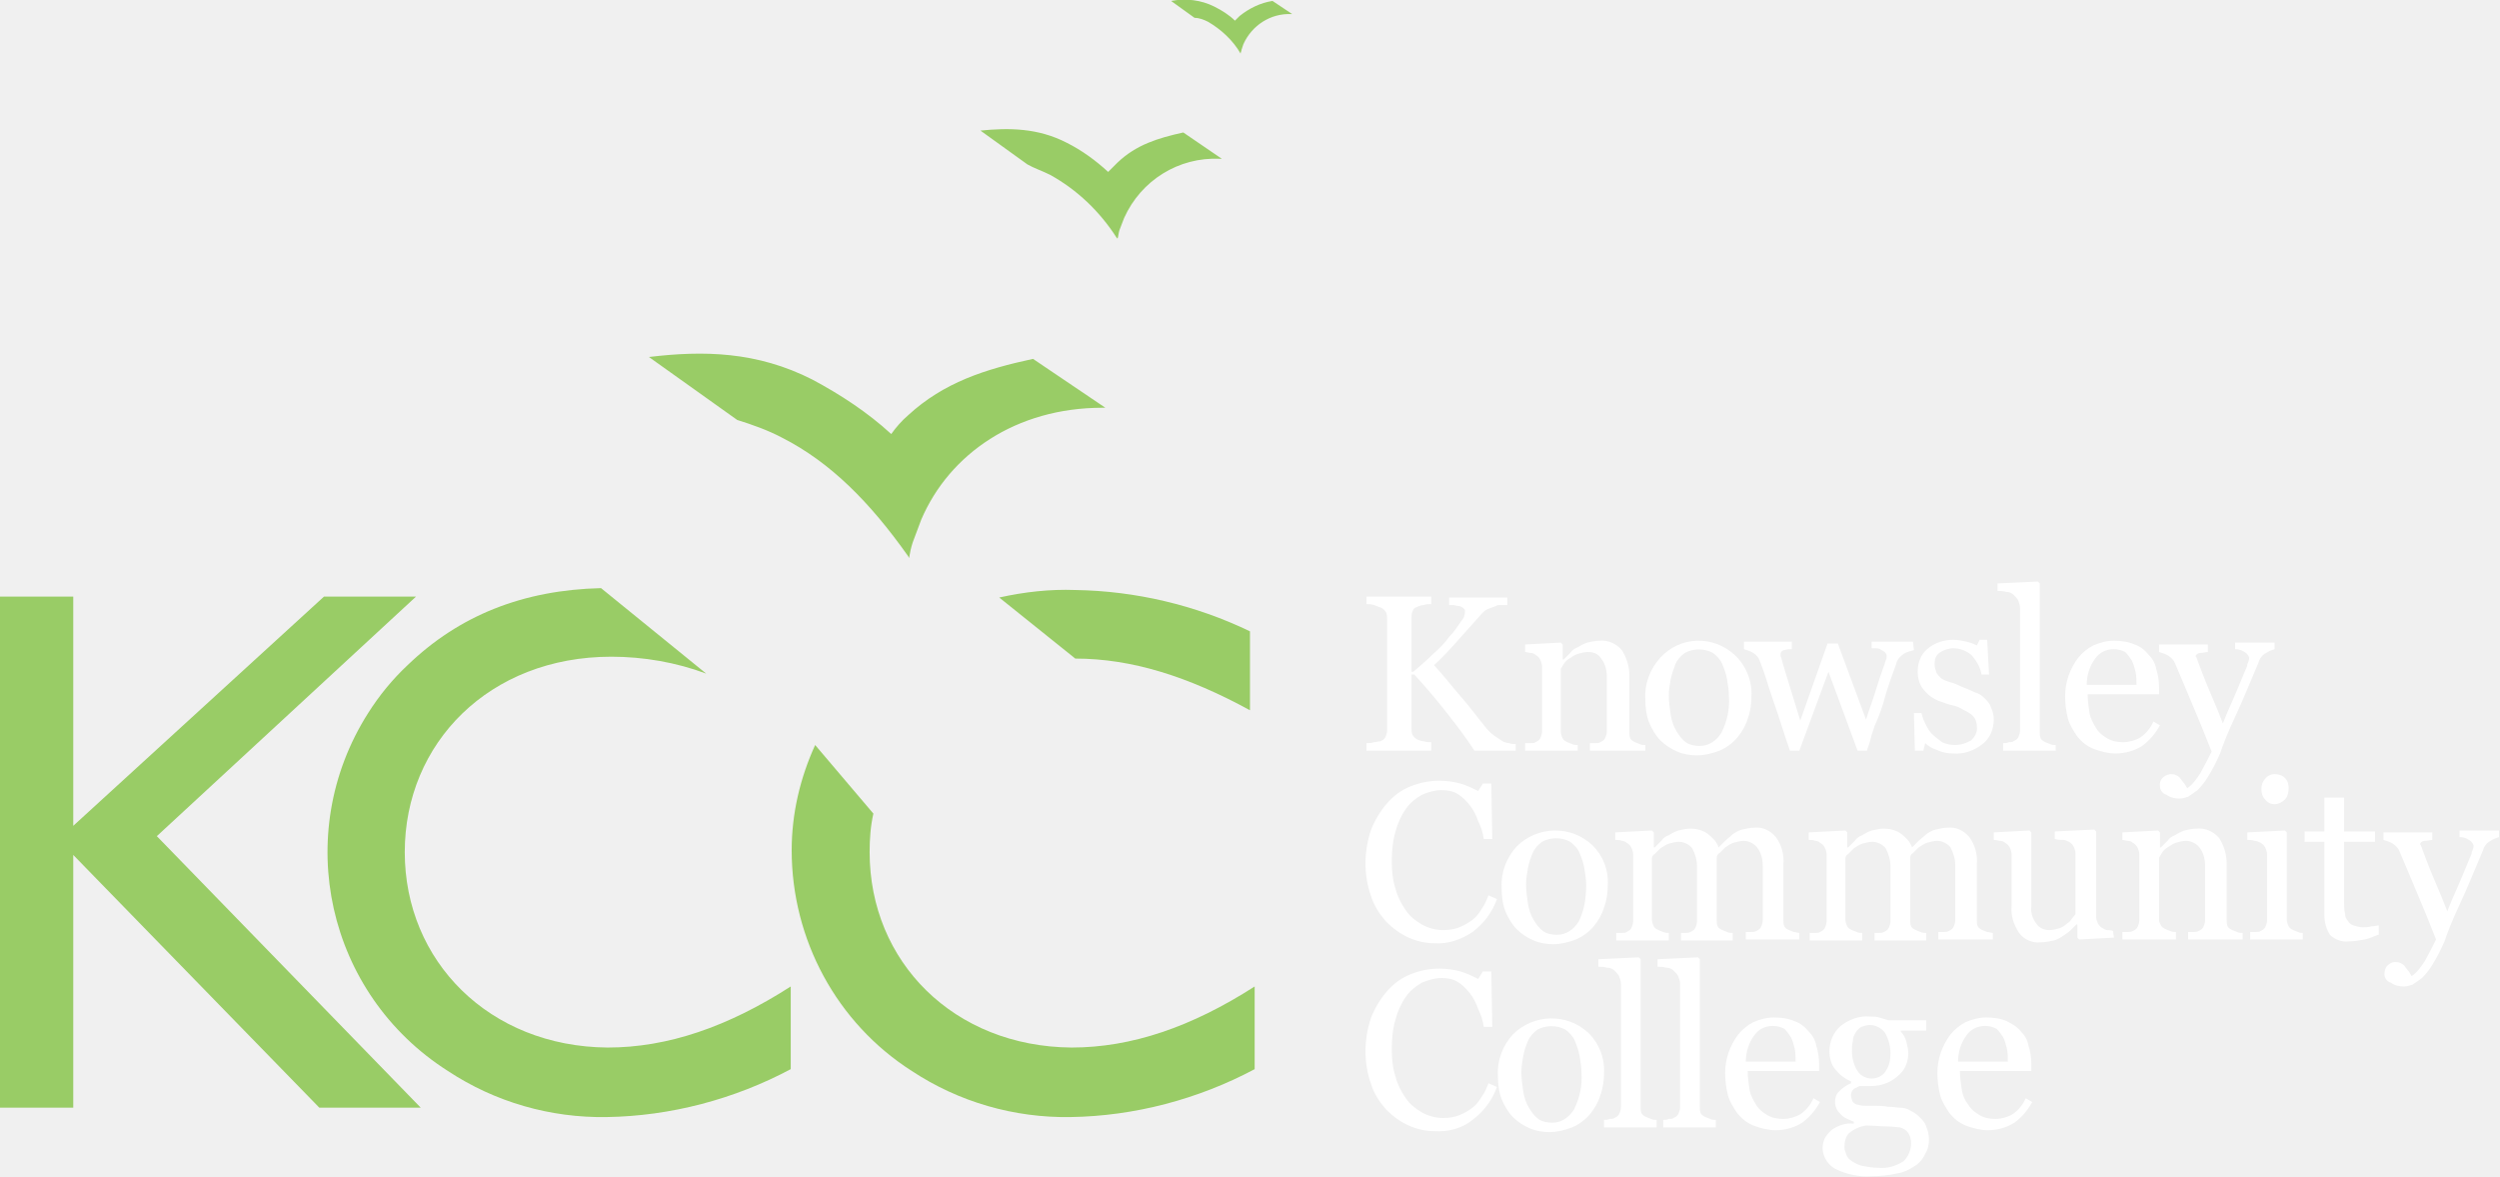
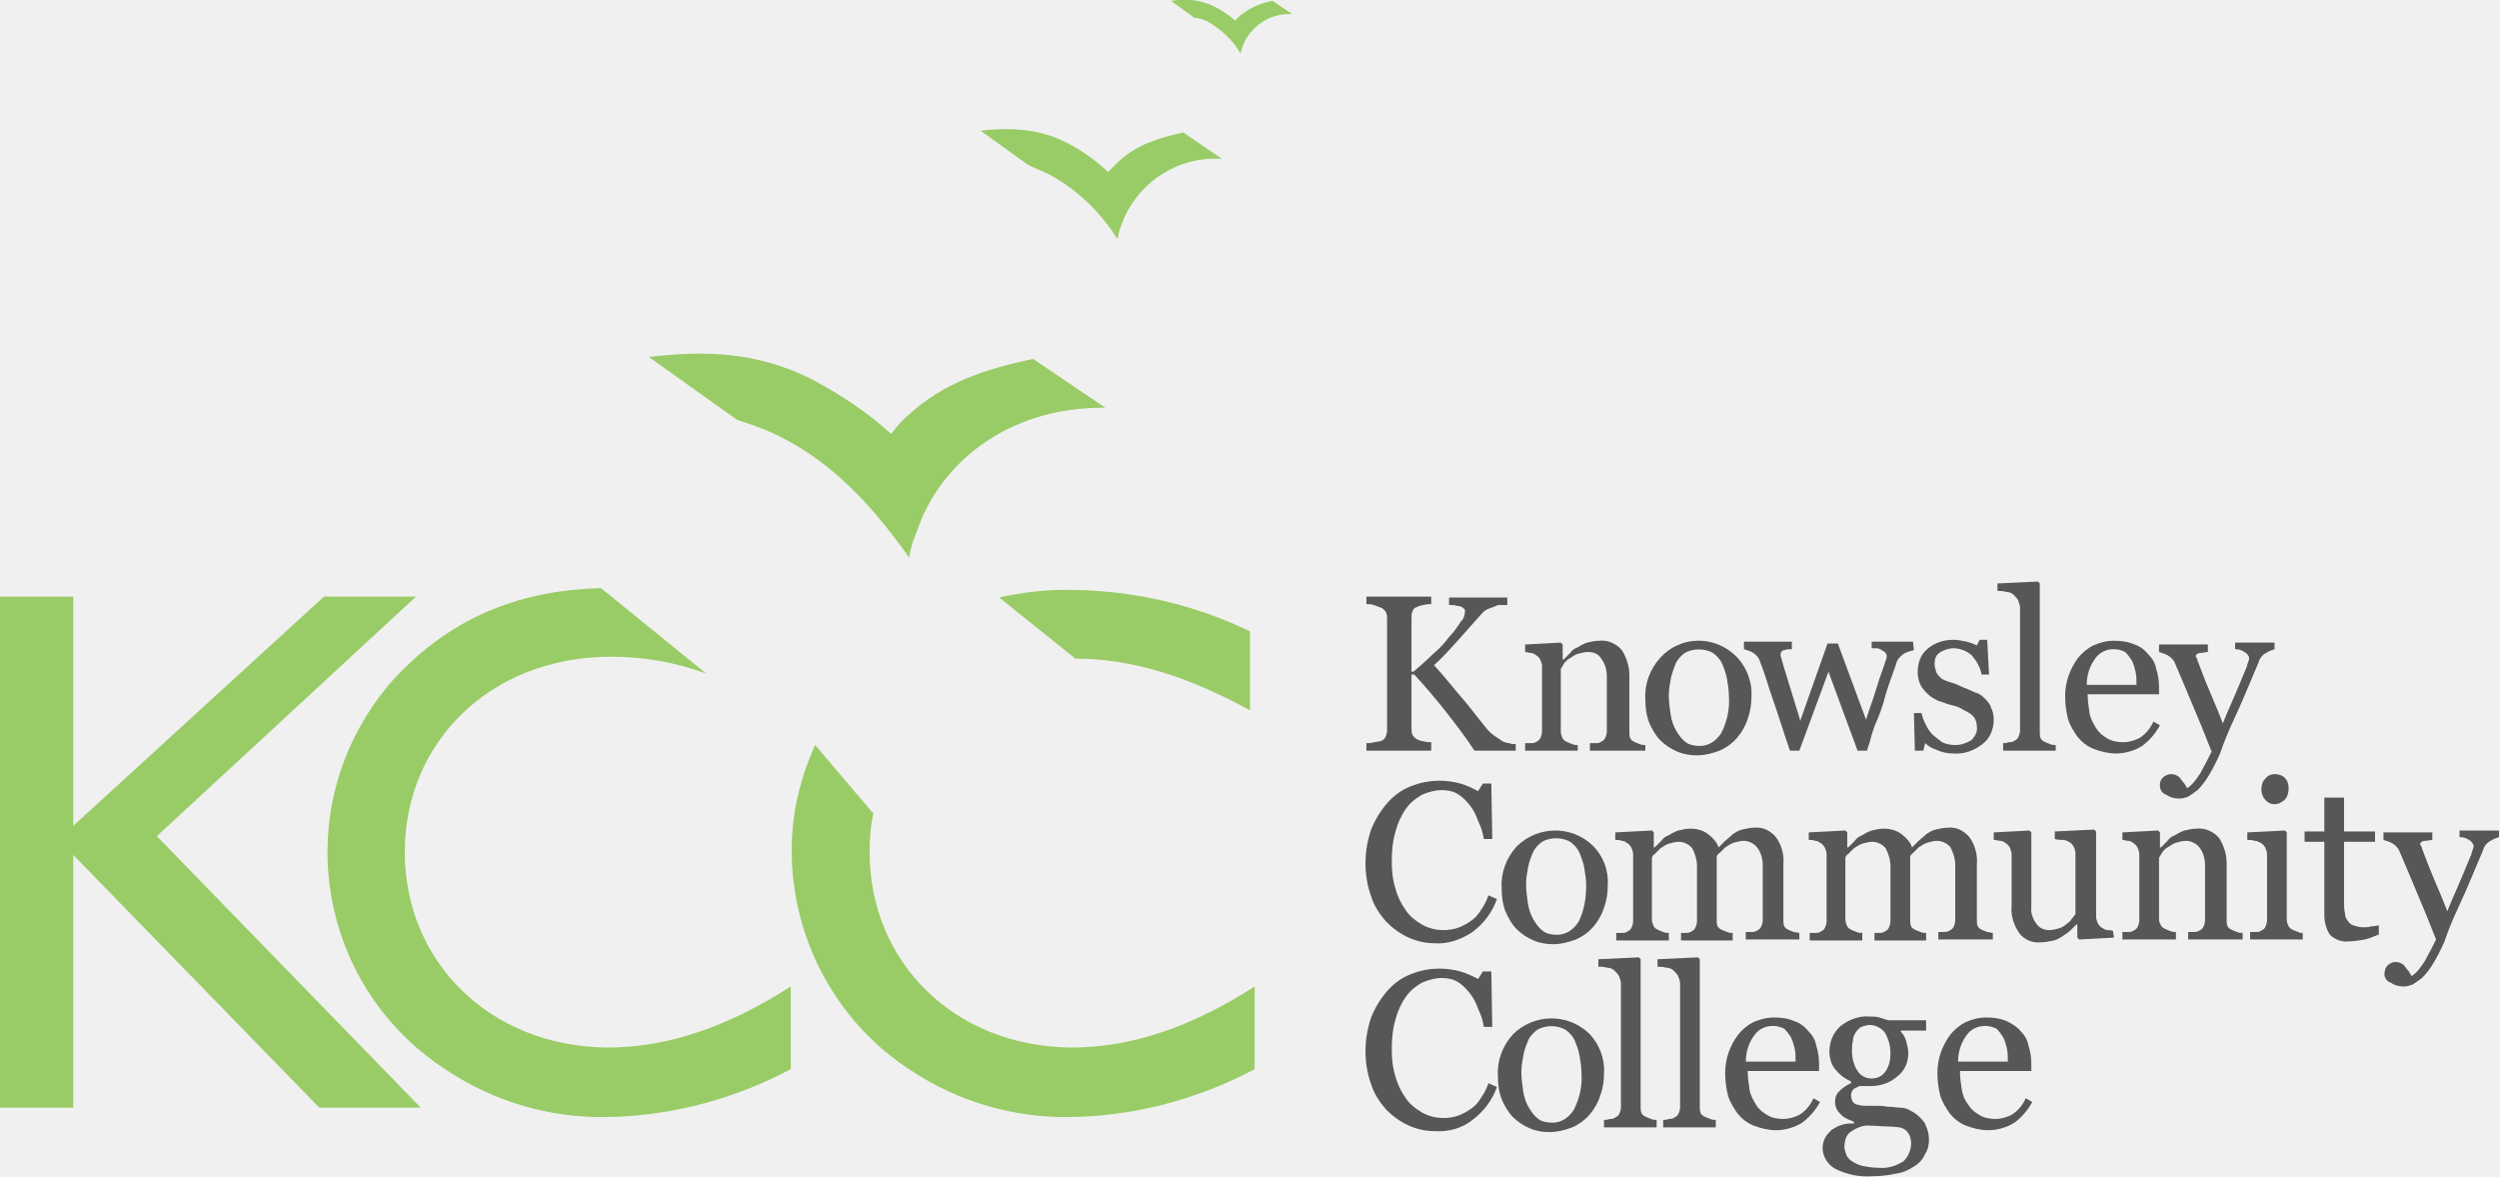
<svg xmlns="http://www.w3.org/2000/svg" version="1.1" id="Layer_1" x="0px" y="0px" viewBox="0 0 266.1 125.2" style="enable-background:new 0 0 266.1 125.2;" xml:space="preserve">
  <style type="text/css">
	.st0{fill:#99CC66;}
- 	.st1{fill:#FFFFFF;}
+ 	.st1{fill:#555759;}
</style>
  <path class="st0" d="M137.6,1.5h-0.1c-2.2-0.1-4.2,1.2-5.1,3.2l-0.2,0.6c0,0.1-0.1,0.3-0.1,0.4c-0.8-1.4-2.1-2.6-3.5-3.4  c-0.4-0.2-0.9-0.4-1.4-0.4l-2.5-1.8c1.6-0.3,3.2-0.1,4.6,0.6c0.8,0.4,1.6,0.9,2.2,1.5l0.5-0.5c1-0.8,2.2-1.4,3.5-1.6L137.6,1.5z" />
  <path class="st0" d="M133.6,105v8.8c-6,3.2-12.8,5-19.6,5.1c-6,0.1-11.9-1.6-16.9-4.9c-8-5.1-12.8-14-12.8-23.5  c0-3.9,0.9-7.7,2.5-11.2l6.2,7.3c-0.3,1.3-0.4,2.7-0.4,4.1c0,11.7,9,20.7,21.5,20.8C120.5,111.5,126.9,109.3,133.6,105z" />
  <path class="st0" d="M133.1,67.2v8.4c-6.6-3.6-12.6-5.5-18.6-5.5l-8.1-6.5c2.7-0.6,5.4-0.9,8.1-0.8  C120.9,62.9,127.3,64.4,133.1,67.2z" />
  <path class="st0" d="M130.1,16.9h-0.2c-4.4-0.2-8.4,2.3-10.2,6.3l-0.5,1.3c-0.1,0.3-0.1,0.6-0.2,0.9l-0.1-0.1  c-1.8-2.8-4.2-5.1-7.1-6.7c-0.8-0.4-1.7-0.7-2.4-1.1l-5-3.6c3-0.3,6.1-0.3,9.2,1.3c1.6,0.8,3.1,1.9,4.4,3.1l1-1c2-1.9,4.3-2.6,7-3.2  L130.1,16.9z" />
  <path class="st0" d="M117.7,43.4h-0.3c-9.2,0-16.3,4.9-19.3,11.9l-0.9,2.4c-0.2,0.6-0.3,1.1-0.4,1.7l-0.1-0.2  c-4.1-5.8-8.3-10-13.4-12.6c-1.5-0.8-3.2-1.4-4.8-1.9L69.1,38c5.8-0.7,11.5-0.6,17.4,2.4c3,1.6,5.9,3.5,8.4,5.8  c0.5-0.7,1.1-1.4,1.8-2c3.8-3.5,8.2-4.9,13.3-6L117.7,43.4z" />
  <path class="st0" d="M84.2,105v8.8c-6,3.2-12.8,5-19.6,5.1c-6,0.1-11.9-1.6-16.9-4.9c-12.9-8.2-16.7-25.2-8.5-38.1  c1.2-1.9,2.6-3.6,4.2-5.1c5.5-5.3,12.3-8,20.6-8.2l11.2,9.1c-3.2-1.2-6.7-1.8-10.1-1.8c-13,0-22,9.2-22,20.8s9,20.7,21.6,20.8  C71.1,111.5,77.5,109.3,84.2,105z" />
  <polygon class="st0" points="16.7,89 44.8,117.9 34,117.9 7.8,91 7.8,117.9 0,117.9 0,63.5 7.8,63.5 7.8,87.9 34.5,63.5 44.3,63.5   " />
  <path class="st1" d="M161.6,79.9H157c-0.9-1.4-1.9-2.7-3-4.1s-2.2-2.7-3.4-4h-0.3v5.7c0,0.2,0,0.5,0.1,0.7s0.3,0.4,0.5,0.5  s0.5,0.2,0.7,0.2c0.3,0.1,0.5,0.1,0.8,0.1v0.9h-6.9v-0.8c0.3,0,0.5,0,0.8-0.1c0.2,0,0.5-0.1,0.7-0.1c0.2-0.1,0.4-0.2,0.5-0.4  c0.1-0.2,0.2-0.5,0.2-0.7V65.9c0-0.2,0-0.5-0.1-0.7s-0.3-0.4-0.5-0.5c-0.3-0.1-0.5-0.2-0.8-0.3c-0.3-0.1-0.5-0.1-0.8-0.1v-0.8h6.9  v0.8c-0.3,0-0.5,0-0.8,0.1c-0.2,0-0.5,0.1-0.7,0.2c-0.3,0.1-0.4,0.2-0.5,0.5c-0.1,0.2-0.1,0.5-0.1,0.7v5.7h0.2  c0.7-0.6,1.4-1.2,2-1.8c0.7-0.6,1.3-1.2,1.8-1.9c0.5-0.5,0.9-1.1,1.3-1.7c0.3-0.3,0.4-0.7,0.4-1.1c0-0.1-0.1-0.2-0.2-0.3  c-0.2-0.1-0.3-0.2-0.5-0.2s-0.4-0.1-0.6-0.1h-0.4v-0.8h6.2v0.8h-0.8c-0.1,0-0.3,0-0.4,0.1c-0.3,0.1-0.5,0.2-0.8,0.3  c-0.3,0.1-0.5,0.3-0.7,0.5l-2.5,2.8c-0.8,0.9-1.7,1.9-2.6,2.7c1.2,1.3,2.1,2.5,2.9,3.4s1.6,2,2.5,3.1c0.3,0.4,0.6,0.7,1,1l0.9,0.6  c0.2,0.1,0.5,0.2,0.7,0.2c0.2,0.1,0.5,0.1,0.7,0.1v0.7L161.6,79.9L161.6,79.9z" />
  <path class="st1" d="M174.9,79.9h-5.6v-0.8h0.6c0.2,0,0.4,0,0.5-0.1c0.2-0.1,0.4-0.2,0.5-0.4c0.1-0.2,0.2-0.5,0.2-0.7V72  c0-0.7-0.2-1.4-0.6-1.9c-0.3-0.5-0.8-0.7-1.4-0.7c-0.4,0-0.7,0.1-1.1,0.2c-0.3,0.1-0.6,0.3-0.9,0.5c-0.2,0.1-0.5,0.4-0.6,0.6  s-0.2,0.3-0.3,0.5v6.7c0,0.2,0.1,0.5,0.2,0.7c0.1,0.2,0.3,0.3,0.5,0.4s0.3,0.1,0.5,0.2s0.4,0.1,0.6,0.1v0.6h-5.6v-0.8h0.6  c0.2,0,0.4,0,0.5-0.1c0.2-0.1,0.4-0.2,0.5-0.4c0.1-0.2,0.2-0.5,0.2-0.7v-7c0-0.2-0.1-0.5-0.2-0.7c-0.1-0.2-0.3-0.4-0.5-0.5  c-0.1-0.1-0.3-0.2-0.5-0.2s-0.4-0.1-0.6-0.1v-0.8l3.8-0.2l0.2,0.2v1.6h0.1l0.7-0.7c0.2-0.3,0.5-0.5,0.8-0.6c0.3-0.2,0.7-0.4,1-0.5  c0.4-0.1,0.9-0.2,1.3-0.2c0.9-0.1,1.8,0.3,2.4,1c0.5,0.8,0.8,1.7,0.8,2.7v6c0,0.2,0,0.5,0.1,0.7s0.3,0.3,0.5,0.4s0.3,0.1,0.5,0.2  s0.4,0.1,0.6,0.1v0.6L174.9,79.9L174.9,79.9z" />
  <path class="st1" d="M186.5,74.1c0,0.8-0.1,1.6-0.4,2.4c-0.2,0.7-0.6,1.4-1.1,2s-1.2,1.1-1.9,1.4c-0.8,0.3-1.6,0.5-2.4,0.5  c-0.7,0-1.4-0.1-2.1-0.4c-0.7-0.3-1.3-0.7-1.8-1.2s-0.9-1.2-1.2-1.9c-0.3-0.8-0.4-1.6-0.4-2.5c-0.1-1.6,0.5-3.2,1.6-4.4  c2.1-2.3,5.6-2.4,7.9-0.3C185.9,70.8,186.6,72.5,186.5,74.1z M184.1,74.1c0-0.6-0.1-1.2-0.2-1.8c-0.1-0.6-0.3-1.1-0.5-1.6  s-0.6-0.9-1-1.2c-0.9-0.5-2.1-0.5-3,0c-0.4,0.3-0.8,0.7-1,1.2s-0.4,1.1-0.5,1.6c-0.1,0.6-0.2,1.1-0.2,1.7c0,0.7,0.1,1.4,0.2,2.1  c0.1,0.6,0.3,1.2,0.6,1.7s0.6,0.9,1,1.2c0.4,0.3,1,0.4,1.5,0.4c1,0,1.8-0.6,2.3-1.4C183.9,76.8,184.2,75.5,184.1,74.1z" />
  <path class="st1" d="M203.8,69.2c-0.4,0.1-0.8,0.2-1.1,0.4c-0.4,0.3-0.7,0.6-0.8,1.1c-0.4,1.1-0.8,2.2-1.1,3.2  c-0.3,1.2-0.7,2.3-1.2,3.4c-0.1,0.4-0.3,0.8-0.4,1.3s-0.3,0.9-0.4,1.3h-1l-3.1-8.4l-3.1,8.4h-1c-0.6-1.7-1.1-3.4-1.7-5.1  s-1-3.2-1.5-4.4c-0.1-0.4-0.4-0.7-0.7-0.9c-0.3-0.2-0.7-0.3-1-0.4v-0.8h5.1v0.8c-0.3,0-0.5,0-0.8,0.1c-0.2,0-0.4,0.2-0.4,0.4v0.2  c0,0.1,0.1,0.2,0.1,0.3c0.2,0.8,0.5,1.7,0.8,2.7s0.7,2.3,1.2,3.9l2.9-8.2h1.1l3,8.1c0.3-1,0.7-2,1-3s0.6-1.9,0.9-2.7  c0.1-0.2,0.1-0.4,0.2-0.6c0.1-0.2,0.1-0.3,0.1-0.5c0-0.1-0.1-0.3-0.2-0.4c-0.2-0.1-0.3-0.2-0.5-0.3c-0.2-0.1-0.3-0.1-0.5-0.1h-0.4  v-0.7h4.4L203.8,69.2L203.8,69.2L203.8,69.2z" />
  <path class="st1" d="M211.3,74.3c0.3,0.3,0.6,0.6,0.7,1c0.2,0.4,0.3,0.8,0.3,1.3c0,1-0.4,2-1.2,2.6c-0.9,0.7-2,1.1-3.1,1  c-0.6,0-1.2-0.1-1.8-0.4c-0.4-0.1-0.9-0.4-1.2-0.7l-0.2,0.8h-0.9l-0.1-4h0.8c0.1,0.4,0.2,0.7,0.4,1.1s0.4,0.8,0.7,1.1  c0.3,0.3,0.7,0.6,1.1,0.9c0.4,0.2,0.9,0.3,1.4,0.3c0.6,0,1.2-0.2,1.7-0.5c0.4-0.4,0.7-0.9,0.6-1.5c0-0.3-0.1-0.6-0.2-0.8  c-0.1-0.2-0.4-0.5-0.6-0.6c-0.3-0.2-0.6-0.3-0.9-0.5s-0.8-0.3-1.2-0.4s-0.8-0.3-1.2-0.4c-0.4-0.2-0.8-0.4-1.1-0.7  c-0.3-0.3-0.6-0.6-0.8-1s-0.3-0.9-0.3-1.4c0-0.9,0.3-1.8,1-2.4c0.8-0.7,1.8-1,2.8-1c0.5,0,0.9,0.1,1.4,0.2c0.4,0.1,0.7,0.2,1.1,0.4  l0.3-0.6h0.8l0.2,3.7H211c-0.1-0.7-0.5-1.4-1-2c-0.5-0.5-1.3-0.8-2-0.8c-0.5,0-1.1,0.2-1.5,0.5s-0.5,0.7-0.5,1.2  c0,0.3,0.1,0.6,0.2,0.9c0.1,0.2,0.3,0.4,0.5,0.6c0.3,0.2,0.6,0.3,0.9,0.4c0.4,0.1,0.9,0.3,1.3,0.5c0.5,0.2,1,0.4,1.4,0.6  C210.7,73.8,211,74,211.3,74.3z" />
  <path class="st1" d="M218.9,79.9h-5.6v-0.8c0.2,0,0.4,0,0.6-0.1c0.2,0,0.4,0,0.5-0.1c0.2-0.1,0.4-0.2,0.5-0.4  c0.1-0.2,0.2-0.5,0.2-0.7V64.7c0-0.3-0.1-0.5-0.2-0.8c-0.1-0.2-0.3-0.4-0.5-0.6c-0.2-0.2-0.5-0.3-0.8-0.3c-0.3-0.1-0.6-0.1-0.9-0.1  v-0.8l4.3-0.2l0.2,0.2v15.8c0,0.2,0,0.5,0.1,0.7s0.3,0.3,0.5,0.4s0.3,0.1,0.5,0.2s0.4,0.1,0.6,0.1L218.9,79.9L218.9,79.9L218.9,79.9  z" />
  <path class="st1" d="M230,77.2c-0.5,0.9-1.1,1.6-1.9,2.2c-0.8,0.5-1.8,0.8-2.8,0.8c-0.8,0-1.6-0.2-2.4-0.5c-0.7-0.3-1.2-0.7-1.7-1.3  c-0.4-0.6-0.8-1.2-1-1.9c-0.2-0.8-0.3-1.6-0.3-2.4c0-1.5,0.5-2.9,1.4-4.1c0.4-0.5,1-1,1.6-1.3c0.7-0.3,1.4-0.5,2.2-0.5  s1.5,0.1,2.2,0.4c0.6,0.2,1.1,0.6,1.5,1.1c0.4,0.4,0.7,0.9,0.8,1.5c0.2,0.6,0.3,1.3,0.3,1.9v0.8h-7.6c0,0.7,0.1,1.3,0.2,2  c0.1,0.6,0.4,1.1,0.7,1.6s0.7,0.8,1.2,1.1c0.5,0.3,1.1,0.4,1.7,0.4c0.6,0,1.3-0.2,1.8-0.5c0.6-0.4,1.1-1,1.4-1.7L230,77.2z   M227.5,72.9c0-0.5,0-0.9-0.1-1.4c-0.1-0.4-0.2-0.8-0.4-1.2c-0.2-0.3-0.4-0.6-0.7-0.9c-0.4-0.2-0.8-0.3-1.2-0.3c-0.8,0-1.5,0.3-2,1  c-0.6,0.8-0.9,1.8-0.9,2.8H227.5L227.5,72.9z" />
  <path class="st1" d="M230,83.7c-0.1-0.7,0.4-1.2,1.1-1.3l0,0c0.2,0,0.4,0,0.6,0.1c0.2,0.1,0.4,0.2,0.5,0.4c0.1,0.1,0.2,0.3,0.4,0.5  c0.1,0.2,0.2,0.3,0.3,0.5c0.6-0.4,1-1,1.4-1.6c0.5-0.9,0.9-1.7,1.2-2.3c-0.7-1.8-1.4-3.5-2-4.9s-1.2-2.9-1.9-4.5  c-0.1-0.3-0.4-0.6-0.7-0.8c-0.3-0.2-0.7-0.3-1-0.4v-0.8h5.2v0.8c-0.2,0-0.5,0.1-0.8,0.1c-0.2,0-0.4,0.1-0.5,0.3c0,0.1,0,0.1,0.1,0.2  c0,0.1,0.1,0.2,0.1,0.3c0.3,0.8,0.7,1.9,1.3,3.3s1.1,2.6,1.4,3.4c0.3-0.8,0.7-1.7,1.1-2.6s0.8-1.9,1.3-3.1c0.1-0.2,0.2-0.4,0.2-0.6  c0.1-0.2,0.2-0.5,0.2-0.7c-0.1-0.3-0.3-0.5-0.5-0.6c-0.3-0.2-0.6-0.3-1-0.3v-0.7h4.2v0.7c-0.3,0.1-0.6,0.2-0.9,0.4  c-0.4,0.2-0.7,0.6-0.8,1c-0.9,2.1-1.7,4.1-2.5,5.8s-1.3,3-1.6,3.9c-0.4,0.9-0.8,1.7-1.3,2.5c-0.3,0.5-0.7,1-1.1,1.4  c-0.4,0.3-0.7,0.5-1,0.7c-0.3,0.1-0.6,0.2-0.9,0.2c-0.5,0-1-0.1-1.4-0.4C230.3,84.5,230,84.1,230,83.7z" />
  <path class="st1" d="M152.8,100.4c-1,0-1.9-0.2-2.8-0.6c-0.9-0.4-1.7-1-2.4-1.7c-0.7-0.8-1.3-1.7-1.6-2.7c-0.4-1.1-0.6-2.3-0.6-3.5  s0.2-2.4,0.6-3.6c0.4-1,1-2,1.7-2.8s1.5-1.4,2.5-1.8s2-0.6,3.1-0.6c0.7,0,1.5,0.1,2.2,0.3c0.7,0.2,1.3,0.5,1.9,0.8l0.5-0.8h0.9  l0.1,5.9H158c-0.1-0.7-0.3-1.3-0.6-1.9c-0.2-0.6-0.5-1.2-0.9-1.7s-0.8-0.9-1.3-1.2c-0.5-0.3-1.1-0.4-1.7-0.4c-0.7,0-1.4,0.2-2.1,0.5  c-0.7,0.4-1.3,0.9-1.7,1.5c-0.5,0.7-0.9,1.6-1.1,2.4c-0.3,1-0.4,2.1-0.4,3.2c0,1,0.1,2,0.4,2.9c0.2,0.8,0.6,1.6,1.1,2.3  c0.4,0.6,1,1.1,1.7,1.5s1.5,0.6,2.3,0.6c0.6,0,1.2-0.1,1.7-0.3c0.5-0.2,1-0.5,1.4-0.8s0.7-0.7,1-1.2c0.3-0.4,0.5-0.9,0.7-1.4  l0.9,0.4c-0.5,1.4-1.4,2.6-2.6,3.5C155.6,100,154.2,100.5,152.8,100.4z" />
  <path class="st1" d="M171.2,94.2c0,0.8-0.1,1.6-0.4,2.4c-0.2,0.7-0.6,1.4-1.1,2s-1.2,1.1-1.9,1.4c-0.8,0.3-1.6,0.5-2.4,0.5  c-0.7,0-1.4-0.1-2.1-0.4c-0.7-0.3-1.3-0.7-1.8-1.2s-0.9-1.2-1.2-1.9c-0.3-0.8-0.4-1.6-0.4-2.5c-0.1-1.6,0.5-3.2,1.6-4.4  c2.2-2.2,5.8-2.3,8.1-0.1C170.7,91.1,171.3,92.6,171.2,94.2z M168.9,94.2c0-0.6-0.1-1.2-0.2-1.8c-0.1-0.6-0.3-1.1-0.5-1.6  s-0.6-0.9-1-1.2c-0.9-0.5-2.1-0.5-3,0c-0.4,0.3-0.8,0.7-1,1.2s-0.4,1-0.5,1.6s-0.2,1.1-0.2,1.7c0,0.7,0.1,1.4,0.2,2.1  c0.1,0.6,0.3,1.2,0.6,1.7s0.6,0.9,1,1.2c0.4,0.3,1,0.4,1.5,0.4c1,0,1.8-0.6,2.3-1.4C168.7,96.9,168.9,95.6,168.9,94.2z" />
  <path class="st1" d="M191.5,100h-5.6v-0.8h0.6c0.2,0,0.3,0,0.5-0.1s0.4-0.2,0.5-0.4c0.1-0.2,0.2-0.5,0.2-0.7v-5.9  c0-0.7-0.2-1.4-0.6-1.9c-0.3-0.4-0.9-0.7-1.4-0.7c-0.4,0-0.7,0.1-1.1,0.2c-0.3,0.1-0.6,0.3-0.9,0.5l-0.6,0.6  c-0.2,0.1-0.3,0.3-0.3,0.5v6.6c0,0.2,0,0.5,0.1,0.7s0.3,0.3,0.5,0.4s0.3,0.1,0.5,0.2s0.4,0.1,0.6,0.1v0.8H179v-0.8h0.5  c0.2,0,0.3,0,0.5-0.1s0.4-0.2,0.5-0.4c0.1-0.2,0.2-0.5,0.2-0.7v-5.9c0-0.7-0.2-1.3-0.5-1.9c-0.3-0.4-0.9-0.7-1.4-0.7  c-0.4,0-0.7,0.1-1.1,0.2c-0.3,0.1-0.6,0.3-0.9,0.5l-0.6,0.6c-0.2,0.1-0.3,0.3-0.3,0.5v6.5c0,0.2,0.1,0.5,0.2,0.7  c0.1,0.2,0.3,0.3,0.5,0.4s0.3,0.1,0.5,0.2s0.4,0.1,0.6,0.1v0.8h-5.6v-0.8h0.6c0.2,0,0.4,0,0.5-0.1c0.2-0.1,0.4-0.2,0.5-0.4  c0.1-0.2,0.2-0.5,0.2-0.7v-7.2c0-0.2-0.1-0.5-0.2-0.7c-0.1-0.2-0.3-0.4-0.5-0.5c-0.1-0.1-0.3-0.2-0.5-0.2c-0.2-0.1-0.5-0.1-0.7-0.1  v-0.8l3.9-0.2l0.2,0.2v1.6h0.1l0.7-0.7c0.2-0.3,0.5-0.5,0.8-0.6c0.3-0.2,0.7-0.4,1-0.5c0.4-0.1,0.9-0.2,1.3-0.2  c0.7,0,1.4,0.2,1.9,0.6s0.9,0.8,1.1,1.4l0.7-0.7c0.2-0.2,0.5-0.4,0.8-0.7c0.3-0.2,0.6-0.4,1-0.5s0.9-0.2,1.3-0.2  c0.9-0.1,1.7,0.3,2.3,1c0.6,0.8,0.9,1.9,0.8,2.9v5.9c0,0.2,0,0.5,0.1,0.7s0.3,0.3,0.5,0.4s0.3,0.1,0.5,0.2c0.2,0,0.4,0.1,0.6,0.1  v0.7H191.5z" />
  <path class="st1" d="M212,100h-5.6v-0.8h0.6c0.2,0,0.3,0,0.5-0.1s0.4-0.2,0.5-0.4c0.1-0.2,0.2-0.5,0.2-0.7v-5.9  c0-0.7-0.2-1.3-0.5-1.9c-0.3-0.4-0.9-0.7-1.4-0.7c-0.4,0-0.7,0.1-1.1,0.2c-0.3,0.1-0.6,0.3-0.9,0.5l-0.6,0.6  c-0.2,0.1-0.3,0.3-0.3,0.5v6.6c0,0.2,0,0.5,0.1,0.7s0.3,0.3,0.5,0.4s0.3,0.1,0.5,0.2s0.4,0.1,0.6,0.1v0.8h-5.5v-0.8h0.5  c0.2,0,0.3,0,0.5-0.1s0.4-0.2,0.5-0.4c0.1-0.2,0.2-0.5,0.2-0.7v-5.9c0-0.7-0.2-1.3-0.5-1.9c-0.3-0.4-0.9-0.7-1.4-0.7  c-0.4,0-0.7,0.1-1.1,0.2c-0.3,0.1-0.6,0.3-0.9,0.5l-0.6,0.6c-0.2,0.1-0.3,0.3-0.3,0.5v6.5c0,0.2,0.1,0.5,0.2,0.7  c0.1,0.2,0.3,0.3,0.5,0.4s0.3,0.1,0.5,0.2s0.4,0.1,0.6,0.1v0.8h-5.6v-0.8h0.6c0.2,0,0.4,0,0.5-0.1c0.2-0.1,0.4-0.2,0.5-0.4  c0.1-0.2,0.2-0.5,0.2-0.7v-7.2c0-0.2-0.1-0.5-0.2-0.7c-0.1-0.2-0.3-0.4-0.5-0.5c-0.1-0.1-0.3-0.2-0.5-0.2c-0.2-0.1-0.5-0.1-0.7-0.1  v-0.8l3.9-0.2l0.2,0.2v1.6h0.1l0.7-0.7c0.2-0.3,0.5-0.5,0.8-0.6c0.3-0.2,0.7-0.4,1-0.5c0.4-0.1,0.9-0.2,1.3-0.2  c0.7,0,1.4,0.2,1.9,0.6s0.9,0.8,1.1,1.4l0.7-0.7c0.2-0.2,0.5-0.4,0.8-0.7c0.3-0.2,0.6-0.4,1-0.5s0.9-0.2,1.3-0.2  c0.9-0.1,1.7,0.3,2.3,1c0.6,0.8,0.9,1.9,0.8,2.9v5.9c0,0.2,0,0.5,0.1,0.7s0.3,0.3,0.5,0.4s0.3,0.1,0.5,0.2c0.2,0,0.4,0.1,0.6,0.1  v0.7H212z" />
  <path class="st1" d="M225.1,99.8l-3.7,0.2l-0.2-0.2v-1.4h-0.1l-0.6,0.6c-0.2,0.2-0.5,0.4-0.8,0.6s-0.6,0.4-1,0.5  c-0.5,0.1-0.9,0.2-1.4,0.2c-0.9,0.1-1.8-0.3-2.3-1c-0.6-0.9-0.9-1.9-0.8-2.9v-5.5c0-0.2-0.1-0.5-0.2-0.7c-0.1-0.2-0.3-0.4-0.5-0.5  c-0.1-0.1-0.3-0.2-0.5-0.2s-0.4-0.1-0.7-0.1v-0.8l3.8-0.2l0.2,0.2v7.9c-0.1,0.7,0.2,1.4,0.6,1.9c0.3,0.4,0.8,0.6,1.3,0.6  c0.4,0,0.7-0.1,1.1-0.2c0.3-0.1,0.6-0.3,0.8-0.5c0.2-0.1,0.4-0.3,0.5-0.5c0.2-0.2,0.3-0.4,0.4-0.5v-6.5c0-0.2-0.1-0.5-0.2-0.7  c-0.1-0.2-0.3-0.4-0.5-0.5s-0.4-0.2-0.6-0.2c-0.3,0-0.6,0-0.9-0.1v-0.8l4.2-0.2l0.2,0.2v9.1c0,0.2,0.1,0.5,0.2,0.7  c0.1,0.2,0.3,0.4,0.5,0.5s0.3,0.2,0.5,0.2s0.4,0,0.6,0.1L225.1,99.8L225.1,99.8L225.1,99.8z" />
  <path class="st1" d="M238.7,100H233v-0.8h0.6c0.2,0,0.3,0,0.5-0.1s0.4-0.2,0.5-0.4c0.1-0.2,0.2-0.5,0.2-0.7v-5.9  c0-0.7-0.2-1.4-0.6-1.9c-0.3-0.4-0.9-0.7-1.4-0.7c-0.4,0-0.7,0.1-1.1,0.2c-0.3,0.1-0.6,0.3-0.9,0.5c-0.2,0.1-0.5,0.4-0.6,0.6  s-0.2,0.3-0.3,0.5v6.6c0,0.2,0.1,0.4,0.2,0.6c0.1,0.2,0.3,0.3,0.5,0.4s0.3,0.1,0.5,0.2s0.4,0.1,0.6,0.1v0.8H226v-0.8h0.6  c0.2,0,0.3,0,0.5-0.1s0.4-0.2,0.5-0.4c0.1-0.2,0.2-0.5,0.2-0.7v-7.1c0-0.2-0.1-0.5-0.2-0.7c-0.1-0.2-0.3-0.4-0.5-0.5  c-0.1-0.1-0.3-0.2-0.5-0.2s-0.4-0.1-0.6-0.1v-0.8l3.8-0.2l0.2,0.2v1.6h0.1l0.7-0.7c0.2-0.3,0.5-0.5,0.8-0.6c0.3-0.2,0.7-0.4,1-0.5  c0.4-0.1,0.9-0.2,1.3-0.2c0.9-0.1,1.8,0.3,2.4,1c0.5,0.8,0.8,1.7,0.8,2.7v6c0,0.2,0,0.5,0.1,0.7s0.3,0.3,0.5,0.4s0.3,0.1,0.5,0.2  s0.4,0.1,0.6,0.1v0.7L238.7,100L238.7,100z" />
  <path class="st1" d="M245.2,100h-5.6v-0.8h0.6c0.2,0,0.4,0,0.5-0.1c0.2-0.1,0.4-0.2,0.5-0.4c0.1-0.2,0.2-0.5,0.2-0.7v-7.1  c0-0.2-0.1-0.5-0.2-0.7c-0.1-0.2-0.3-0.4-0.5-0.5s-0.4-0.2-0.6-0.2c-0.3-0.1-0.5-0.1-0.8-0.1v-0.8l4-0.2l0.2,0.2v9.3  c0,0.2,0.1,0.5,0.2,0.7c0.1,0.2,0.3,0.3,0.5,0.4s0.3,0.1,0.5,0.2s0.3,0.1,0.5,0.1L245.2,100L245.2,100L245.2,100z M243.7,83.9  c0,0.4-0.1,0.9-0.4,1.2c-0.3,0.3-0.7,0.5-1.1,0.5c-0.4,0-0.8-0.2-1-0.5c-0.3-0.3-0.4-0.7-0.4-1.1s0.1-0.8,0.4-1.1  c0.2-0.3,0.6-0.5,1-0.5s0.8,0.1,1.1,0.4C243.6,83.1,243.7,83.5,243.7,83.9L243.7,83.9z" />
  <path class="st1" d="M253.2,99.5c-0.5,0.2-0.9,0.4-1.4,0.5c-0.6,0.1-1.1,0.2-1.7,0.2c-0.7,0.1-1.5-0.2-2-0.7  c-0.4-0.6-0.6-1.4-0.6-2.1v-7.8h-2.1v-1.1h2.1v-3.6h2.1v3.6h3.3v1.1h-3.3V96c0,0.4,0,0.8,0.1,1.2c0,0.3,0.1,0.6,0.3,0.8  c0.1,0.2,0.3,0.4,0.6,0.5s0.7,0.2,1,0.2s0.6,0,0.9-0.1c0.4,0,0.6-0.1,0.8-0.1v1H253.2L253.2,99.5z" />
  <path class="st1" d="M253.9,103.7c0-0.3,0.1-0.7,0.3-0.9c0.2-0.2,0.5-0.4,0.8-0.4c0.2,0,0.4,0,0.6,0.1c0.2,0.1,0.4,0.2,0.5,0.4  c0.1,0.1,0.2,0.3,0.4,0.5c0.1,0.2,0.2,0.3,0.3,0.5c0.6-0.4,1-1,1.4-1.6c0.5-0.9,0.9-1.7,1.2-2.3c-0.7-1.8-1.4-3.5-2-4.9  s-1.2-2.9-1.9-4.5c-0.1-0.3-0.4-0.6-0.7-0.8c-0.3-0.2-0.7-0.3-1-0.4v-0.8h5.2v0.8c-0.2,0-0.5,0.1-0.8,0.1c-0.2,0-0.4,0.1-0.5,0.3  c0,0.1,0,0.1,0.1,0.2c0,0.1,0.1,0.2,0.1,0.3c0.3,0.8,0.7,1.9,1.3,3.3s1.1,2.6,1.4,3.4c0.3-0.8,0.7-1.7,1.1-2.6s0.8-1.9,1.3-3.1  c0.1-0.2,0.2-0.4,0.2-0.6c0.1-0.2,0.2-0.5,0.2-0.7c-0.1-0.3-0.3-0.5-0.5-0.6c-0.3-0.2-0.6-0.3-1-0.3v-0.7h4.2v0.7  c-0.3,0.1-0.6,0.2-0.9,0.4c-0.4,0.2-0.7,0.6-0.8,1c-0.9,2.1-1.7,4.1-2.5,5.8s-1.3,3-1.6,3.9c-0.4,0.9-0.8,1.7-1.3,2.5  c-0.3,0.5-0.7,1-1.1,1.4c-0.4,0.3-0.7,0.5-1,0.7c-0.3,0.1-0.6,0.2-0.9,0.2c-0.5,0-1-0.1-1.4-0.4  C254.2,104.5,253.9,104.1,253.9,103.7z" />
  <path class="st1" d="M152.8,120.4c-1,0-1.9-0.2-2.8-0.6c-0.9-0.4-1.7-1-2.4-1.7c-0.7-0.8-1.3-1.7-1.6-2.7c-0.4-1.1-0.6-2.3-0.6-3.5  s0.2-2.4,0.6-3.6c0.4-1,1-2,1.7-2.8s1.5-1.4,2.5-1.8s2-0.6,3.1-0.6c0.7,0,1.5,0.1,2.2,0.3c0.7,0.2,1.3,0.5,1.9,0.8l0.5-0.8h0.9  l0.1,5.9H158c-0.1-0.7-0.3-1.3-0.6-1.9c-0.2-0.6-0.5-1.2-0.9-1.7s-0.8-0.9-1.3-1.2c-0.5-0.3-1.1-0.4-1.7-0.4c-0.7,0-1.4,0.2-2.1,0.5  c-0.7,0.4-1.3,0.9-1.7,1.5c-0.5,0.7-0.9,1.6-1.1,2.4c-0.3,1-0.4,2.1-0.4,3.2c0,1,0.1,2,0.4,2.9c0.2,0.8,0.6,1.6,1.1,2.3  c0.4,0.6,1,1.1,1.7,1.5s1.5,0.6,2.3,0.6c0.6,0,1.2-0.1,1.7-0.3c0.5-0.2,1-0.5,1.4-0.8s0.7-0.7,1-1.2c0.3-0.4,0.5-0.9,0.7-1.4  l0.9,0.4c-0.5,1.4-1.4,2.6-2.6,3.5C155.7,120.1,154.2,120.5,152.8,120.4z" />
  <path class="st1" d="M170.8,114.2c0,0.8-0.1,1.6-0.4,2.4c-0.2,0.7-0.6,1.4-1.1,2s-1.2,1.1-1.9,1.4c-0.8,0.3-1.6,0.5-2.4,0.5  c-0.7,0-1.4-0.1-2.1-0.4c-0.7-0.3-1.3-0.7-1.8-1.2s-0.9-1.2-1.2-1.9c-0.3-0.8-0.4-1.6-0.4-2.5c-0.1-1.6,0.5-3.2,1.6-4.4  c2.2-2.2,5.8-2.3,8.1-0.1C170.3,111.1,170.9,112.7,170.8,114.2z M168.4,114.2c0-0.6-0.1-1.2-0.2-1.8c-0.1-0.6-0.3-1.1-0.5-1.6  s-0.6-0.9-1-1.2c-0.9-0.5-2.1-0.5-3,0c-0.4,0.3-0.8,0.7-1,1.2s-0.4,1-0.5,1.6s-0.2,1.1-0.2,1.7c0,0.7,0.1,1.4,0.2,2.1  c0.1,0.6,0.3,1.2,0.6,1.7s0.6,0.9,1,1.2c0.4,0.3,1,0.4,1.5,0.4c1,0,1.8-0.6,2.3-1.4C168.2,116.9,168.5,115.6,168.4,114.2  L168.4,114.2z" />
  <path class="st1" d="M176.4,120h-5.6v-0.8c0.2,0,0.4,0,0.6-0.1c0.2,0,0.4,0,0.5-0.1c0.2-0.1,0.4-0.2,0.5-0.4  c0.1-0.2,0.2-0.5,0.2-0.7v-13.2c0-0.3-0.1-0.5-0.2-0.8c-0.1-0.2-0.3-0.4-0.5-0.6s-0.5-0.3-0.8-0.3c-0.3-0.1-0.6-0.1-0.9-0.1v-0.8  l4.3-0.2l0.2,0.2v15.7c0,0.2,0,0.5,0.1,0.7s0.3,0.3,0.5,0.4s0.3,0.1,0.5,0.2s0.4,0.1,0.6,0.1L176.4,120L176.4,120L176.4,120z" />
  <path class="st1" d="M182.7,120h-5.6v-0.8c0.2,0,0.4,0,0.6-0.1c0.2,0,0.4,0,0.5-0.1c0.2-0.1,0.4-0.2,0.5-0.4  c0.1-0.2,0.2-0.5,0.2-0.7v-13.2c0-0.3-0.1-0.5-0.2-0.8c-0.1-0.2-0.3-0.4-0.5-0.6s-0.5-0.3-0.8-0.3c-0.3-0.1-0.6-0.1-0.9-0.1v-0.8  l4.3-0.2l0.2,0.2v15.7c0,0.2,0,0.5,0.1,0.7s0.3,0.3,0.5,0.4s0.3,0.1,0.5,0.2s0.4,0.1,0.6,0.1L182.7,120L182.7,120L182.7,120z" />
  <path class="st1" d="M193.8,117.3c-0.5,0.9-1.1,1.6-1.9,2.2c-0.8,0.5-1.8,0.8-2.8,0.8c-0.8,0-1.6-0.2-2.4-0.5  c-0.7-0.3-1.2-0.7-1.7-1.3c-0.4-0.6-0.8-1.2-1-1.9c-0.2-0.8-0.3-1.6-0.3-2.4c0-1.5,0.5-2.9,1.4-4.1c0.4-0.5,1-1,1.6-1.3  c0.7-0.3,1.4-0.5,2.2-0.5s1.5,0.1,2.2,0.4c0.6,0.2,1.1,0.6,1.5,1.1c0.4,0.4,0.7,0.9,0.8,1.5c0.2,0.6,0.3,1.3,0.3,1.9v0.8h-7.6  c0,0.7,0.1,1.3,0.2,2c0.1,0.6,0.4,1.1,0.7,1.6s0.7,0.8,1.2,1.1c0.5,0.3,1.1,0.4,1.7,0.4c0.6,0,1.3-0.2,1.8-0.5  c0.6-0.4,1.1-1,1.4-1.7L193.8,117.3z M191.2,113c0-0.5,0-0.9-0.1-1.4c-0.1-0.4-0.2-0.8-0.4-1.2c-0.2-0.3-0.4-0.6-0.7-0.9  c-0.4-0.2-0.8-0.3-1.2-0.3c-0.8,0-1.5,0.3-2,1c-0.6,0.8-0.9,1.8-0.9,2.8H191.2L191.2,113z" />
  <path class="st1" d="M204.4,118.9c0.3,0.3,0.6,0.6,0.7,1c0.2,0.4,0.3,0.9,0.3,1.4s-0.1,1.1-0.4,1.5c-0.2,0.5-0.6,1-1.1,1.3  c-0.6,0.4-1.2,0.7-1.9,0.8c-0.9,0.2-1.8,0.3-2.7,0.3c-1.3,0.1-2.7-0.2-3.9-0.8c-1.2-0.7-1.7-2.2-1-3.4c0.2-0.3,0.4-0.5,0.6-0.7  c0.7-0.5,1.5-0.8,2.4-0.7v-0.2c-0.2-0.1-0.5-0.2-0.7-0.3c-0.2-0.1-0.4-0.2-0.6-0.4c-0.2-0.2-0.4-0.4-0.5-0.6s-0.2-0.5-0.2-0.8  c0-0.4,0.1-0.8,0.4-1.1c0.4-0.4,0.8-0.7,1.3-0.9v-0.2c-0.7-0.3-1.2-0.7-1.7-1.3c-0.4-0.5-0.6-1.2-0.6-1.9c0-1,0.4-2,1.2-2.7  c0.9-0.7,2-1.1,3.1-1c0.3,0,0.7,0,1,0.1s0.7,0.2,1,0.3h4v1.1h-2.7v0.1c0.3,0.3,0.5,0.7,0.6,1.1s0.2,0.8,0.2,1.2c0,1-0.4,1.9-1.2,2.5  c-0.8,0.7-1.8,1-2.8,1H198l-0.6,0.3c-0.2,0.2-0.3,0.4-0.3,0.7c0,0.2,0.1,0.5,0.2,0.7c0.2,0.2,0.4,0.3,0.6,0.3  c0.3,0.1,0.5,0.1,0.8,0.1h0.9c0.5,0,0.9,0,1.4,0.1c0.6,0,1,0.1,1.3,0.1c0.4,0,0.8,0.1,1.1,0.3C203.8,118.4,204.1,118.6,204.4,118.9z   M203.5,121.7c0-0.4-0.1-0.8-0.3-1.1c-0.2-0.3-0.5-0.5-0.9-0.6c-0.2,0-0.7-0.1-1.3-0.1s-1.5-0.1-2.3-0.1c-0.7,0.1-1.3,0.4-1.8,0.8  c-0.4,0.4-0.5,1-0.5,1.5c0,0.3,0.1,0.5,0.2,0.8c0.1,0.3,0.3,0.5,0.6,0.7s0.7,0.4,1.1,0.5c0.6,0.1,1.1,0.2,1.7,0.2  c1,0.1,1.9-0.2,2.7-0.7C203.2,123.1,203.5,122.4,203.5,121.7z M201.3,112.1c0-0.8-0.2-1.5-0.6-2.2c-0.4-0.5-1-0.8-1.6-0.8  c-0.3,0-0.6,0.1-0.9,0.2c-0.2,0.1-0.5,0.4-0.6,0.6c-0.2,0.3-0.3,0.6-0.3,0.9c-0.1,0.4-0.1,0.7-0.1,1.1c0,0.7,0.2,1.5,0.6,2.1  c0.3,0.5,0.9,0.8,1.5,0.8s1.2-0.3,1.5-0.8C201.2,113.4,201.3,112.8,201.3,112.1z" />
  <path class="st1" d="M216.4,117.3c-0.5,0.9-1.1,1.6-1.9,2.2c-0.8,0.5-1.8,0.8-2.8,0.8c-0.8,0-1.6-0.2-2.4-0.5  c-0.7-0.3-1.2-0.7-1.7-1.3c-0.4-0.6-0.8-1.2-1-1.9c-0.2-0.8-0.3-1.6-0.3-2.4c0-1.5,0.5-2.9,1.4-4.1c0.4-0.5,1-1,1.6-1.3  c0.7-0.3,1.4-0.5,2.2-0.5s1.5,0.1,2.2,0.4c0.6,0.3,1.1,0.6,1.5,1.1c0.4,0.4,0.7,0.9,0.8,1.5c0.2,0.6,0.3,1.3,0.3,1.9v0.8h-7.6  c0,0.7,0.1,1.3,0.2,2c0.1,0.6,0.3,1.1,0.7,1.6c0.3,0.5,0.7,0.8,1.2,1.1c0.5,0.3,1.1,0.4,1.7,0.4c0.6,0,1.3-0.2,1.8-0.5  c0.6-0.4,1.1-1,1.4-1.7L216.4,117.3z M213.8,113c0-0.5,0-0.9-0.1-1.4c-0.1-0.4-0.2-0.8-0.4-1.2c-0.2-0.3-0.4-0.6-0.7-0.9  c-0.4-0.2-0.8-0.3-1.2-0.3c-0.8,0-1.5,0.3-2,1c-0.6,0.8-0.9,1.8-0.9,2.8H213.8L213.8,113z" />
</svg>
